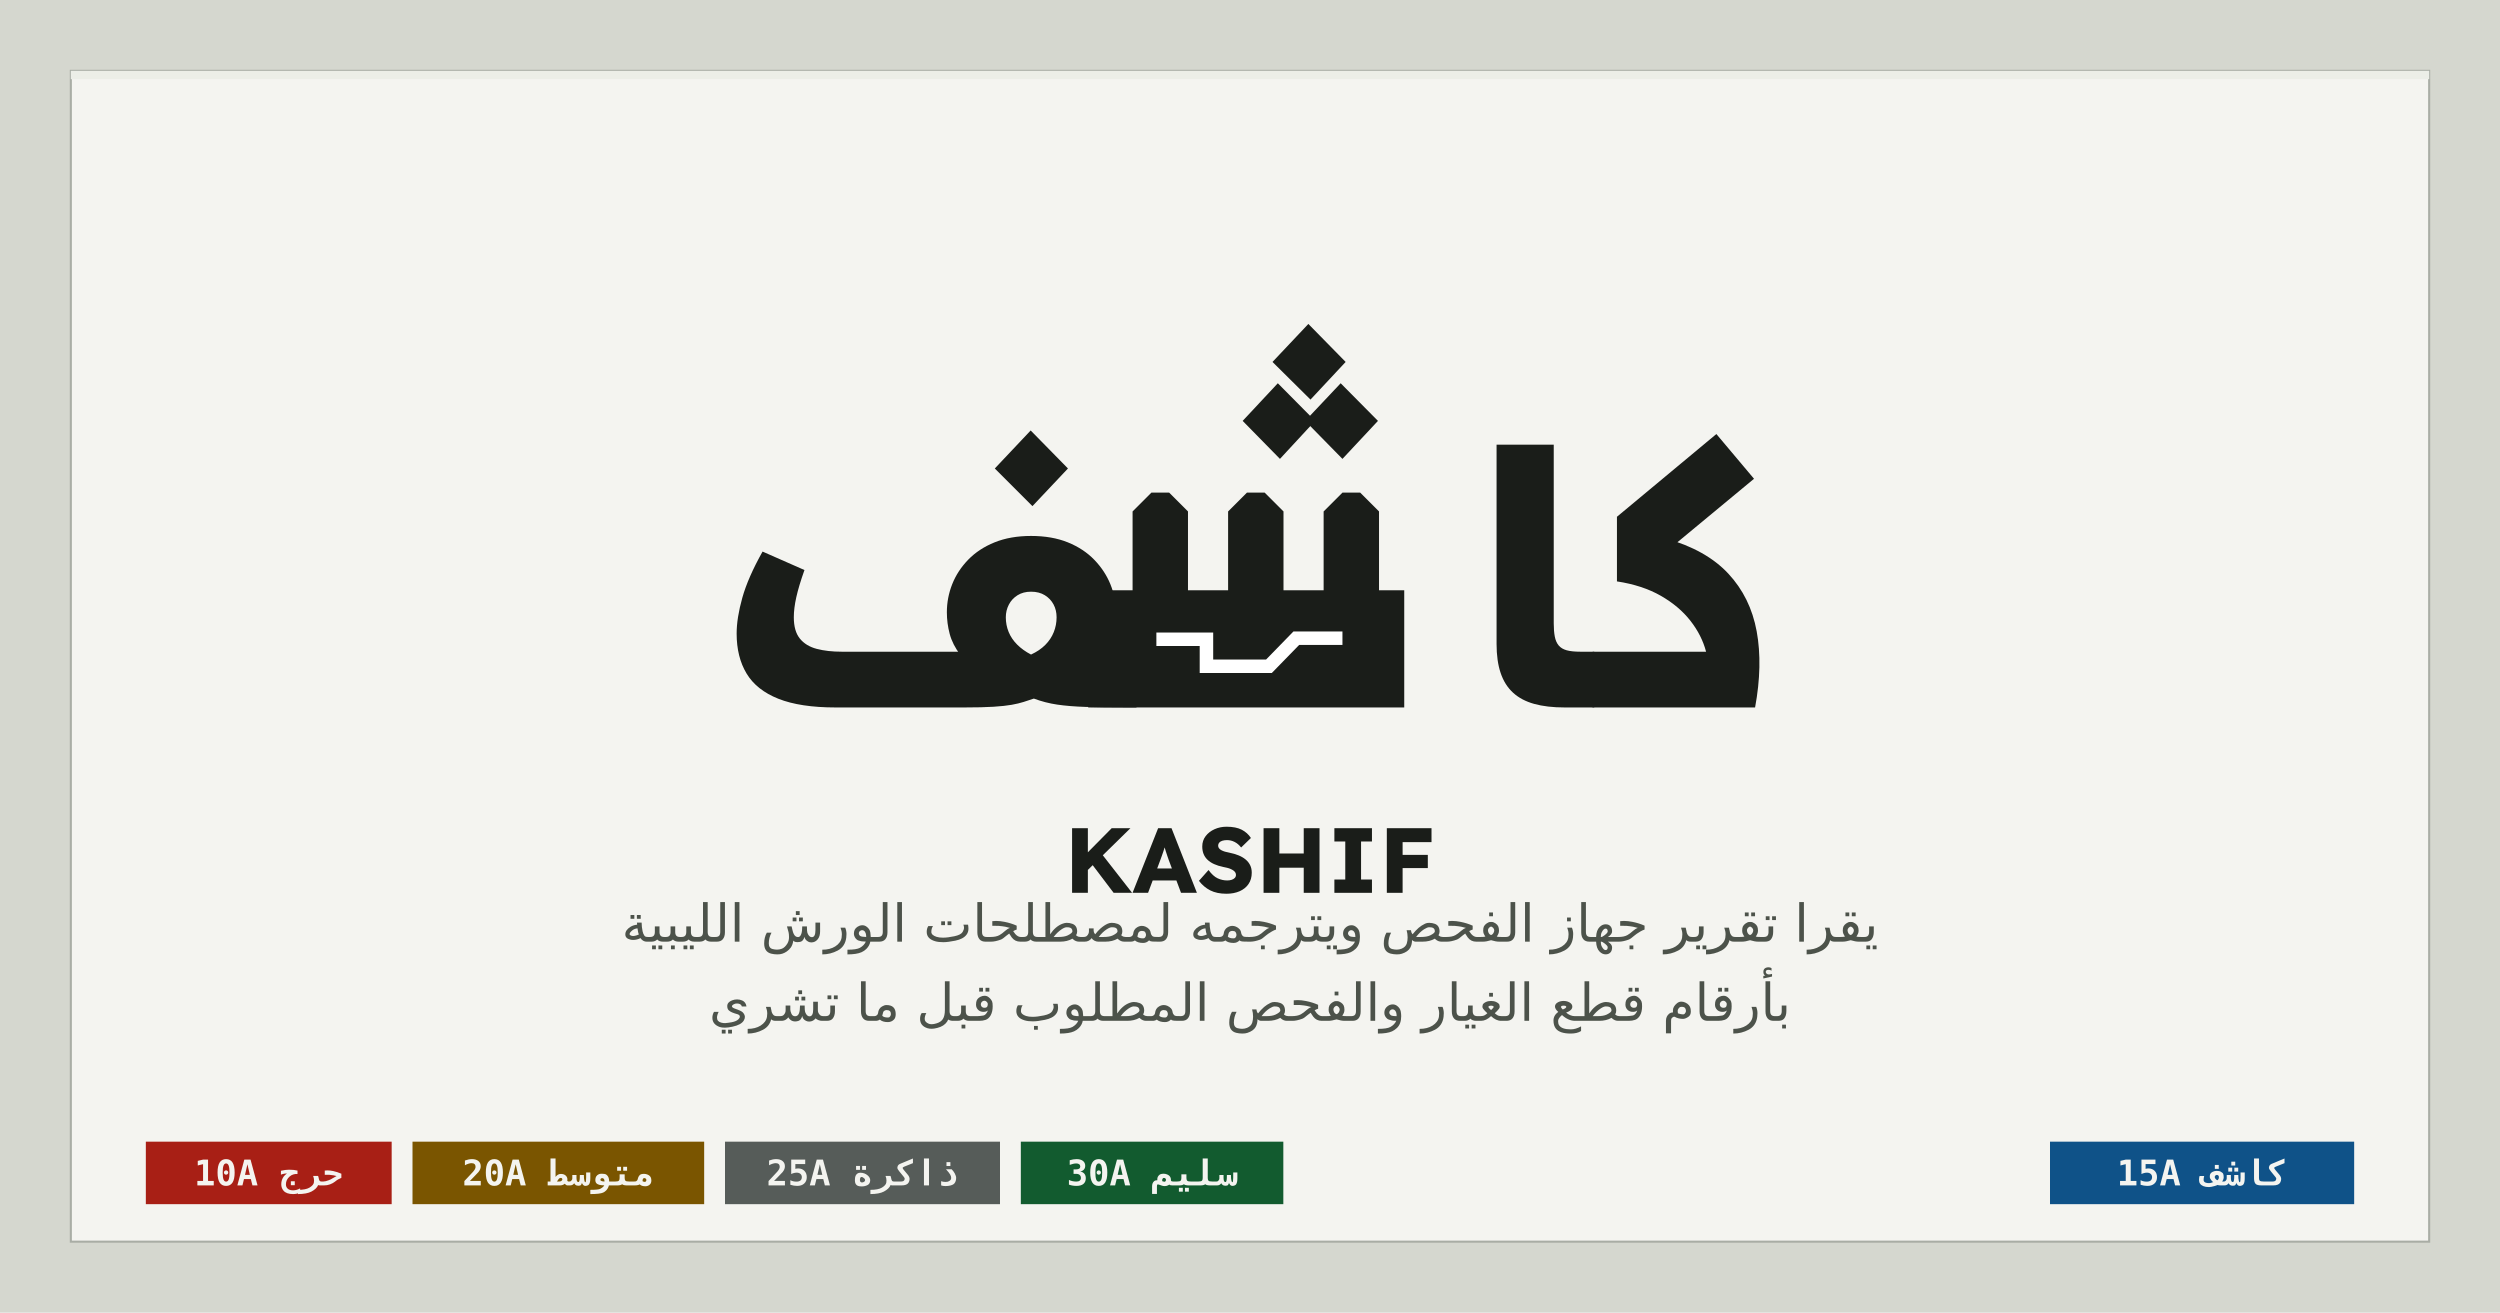
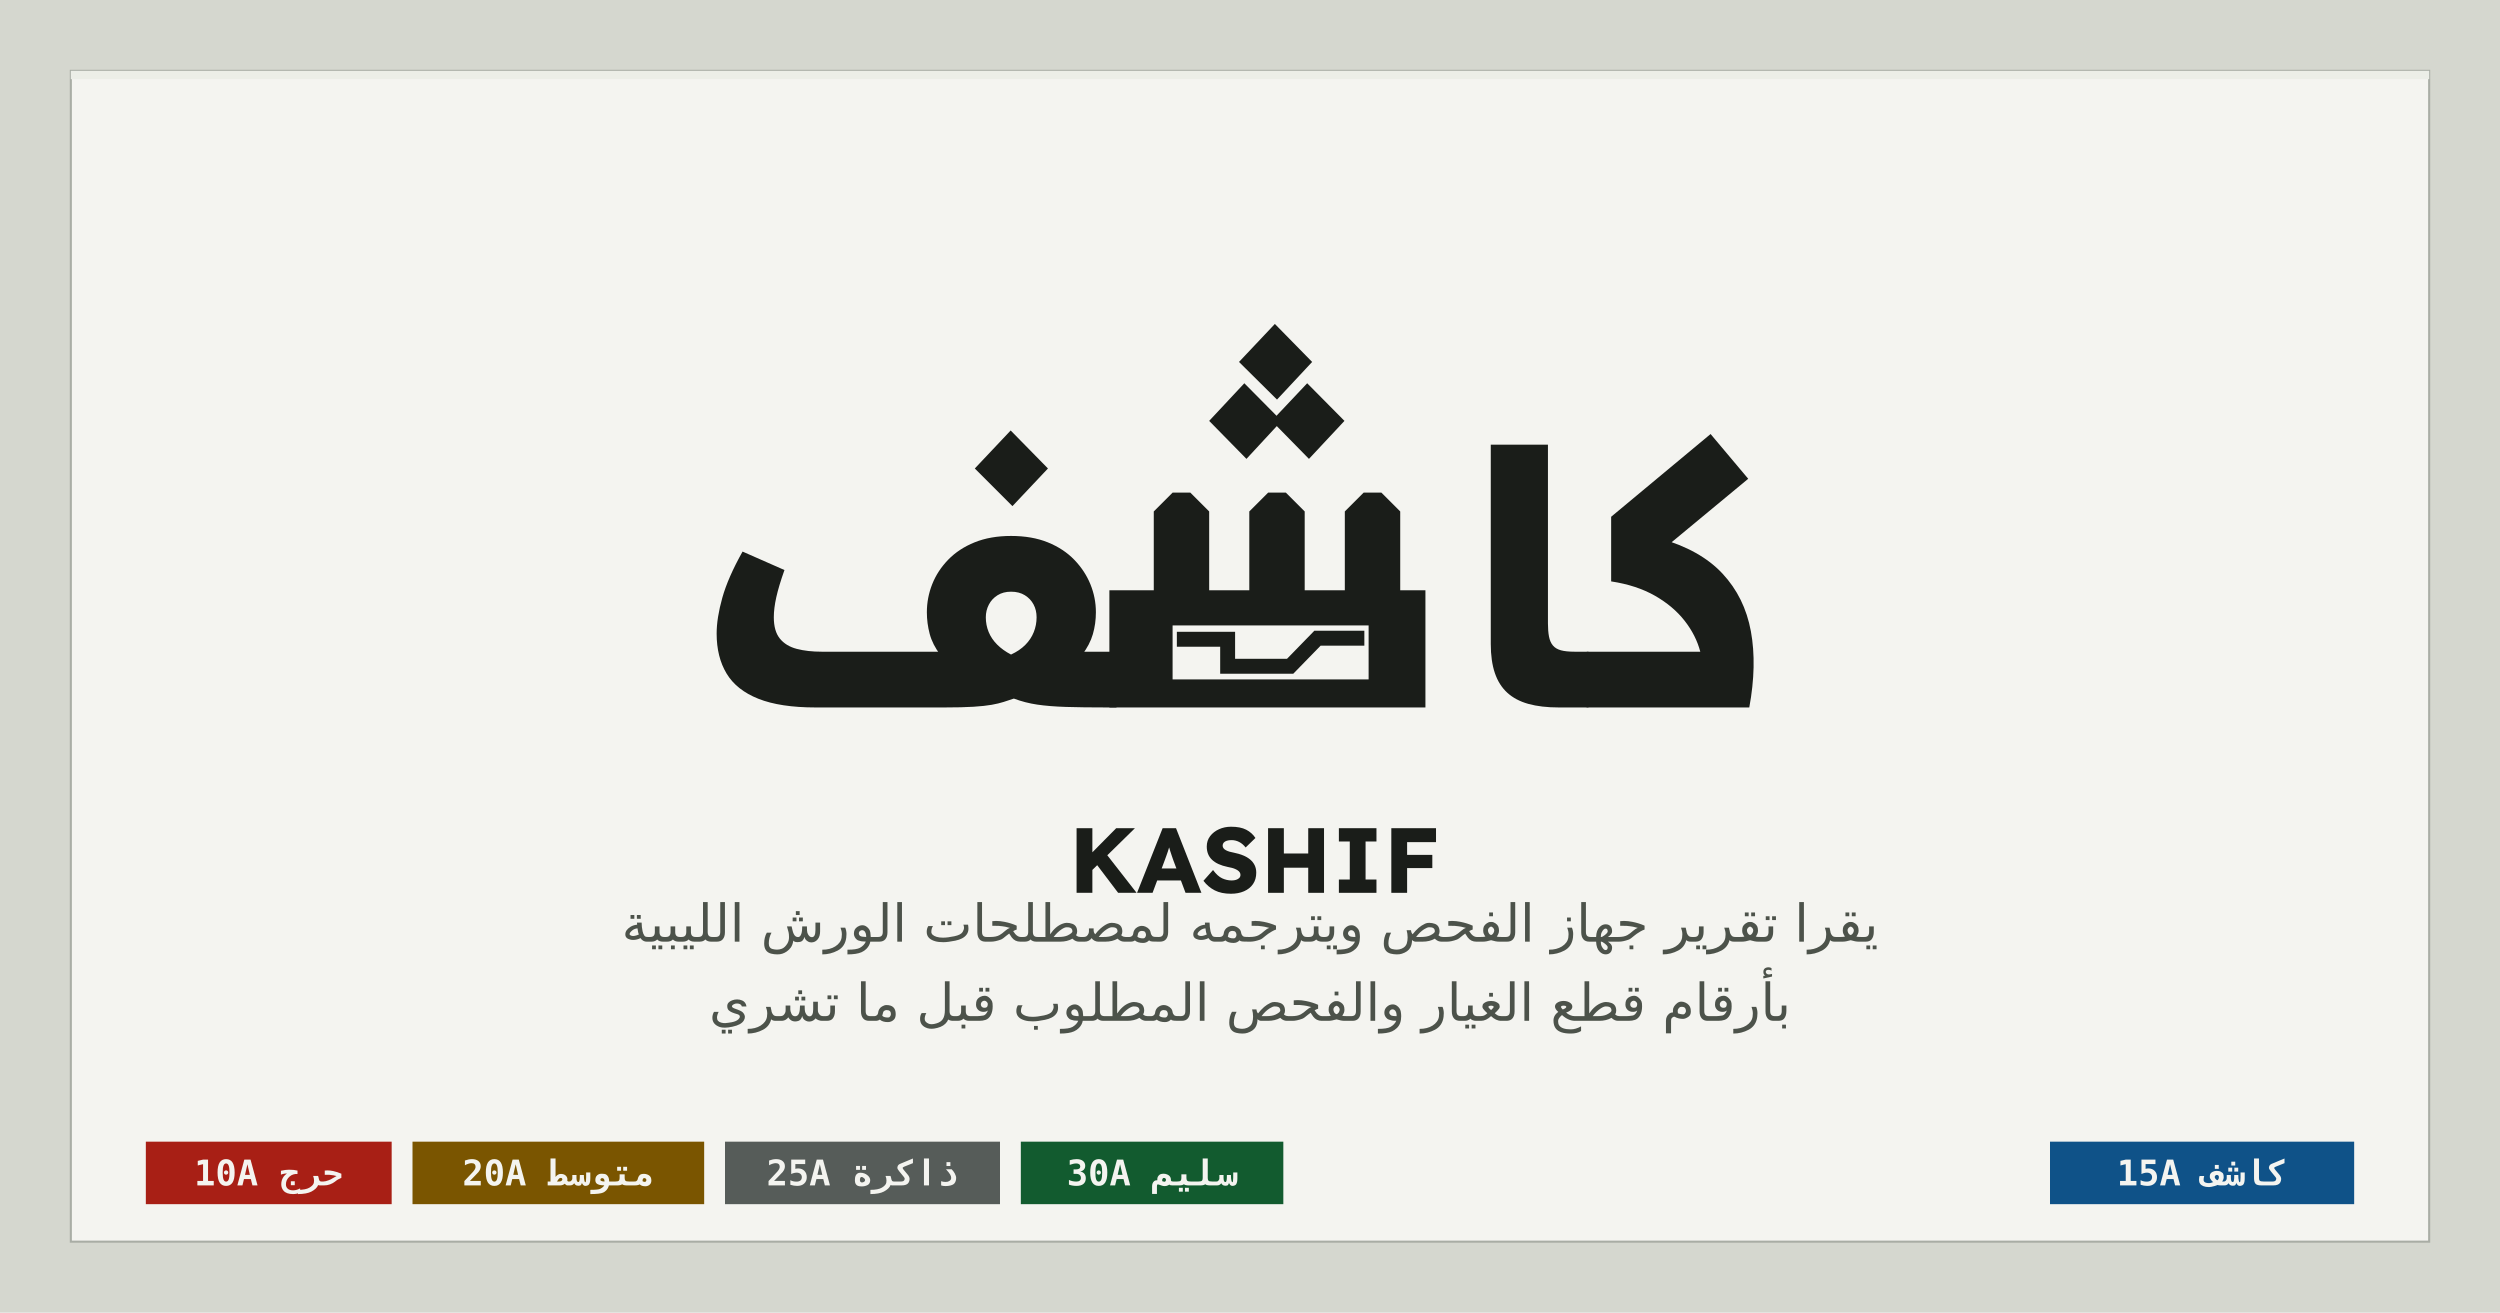
<svg xmlns="http://www.w3.org/2000/svg" viewBox="0 0 1200 630" width="1200" height="630" role="img" aria-label="كاشف — يقرا تقرير جهاز الفحص ويترجمه لمصطلحات الورش الليبية">
+   <defs>
+     <mask id="og-fuse-window">
+       <rect x="-1000" y="-1000" width="6000" height="4000" fill="white" />
+       <rect x="1303" y="79" width="552" height="152" fill="black" />
+     </mask>
+   </defs>
  <rect width="1200" height="630" fill="#d5d7cf" />
  <rect x="34" y="34" width="1132" height="562" fill="#f4f4f0" stroke="#a9ada5" />
  <rect x="34" y="34" width="1132" height="4" fill="#eceee7" />
-   <g transform="translate(331.6 119.7) scale(0.17045)" color="#1a1d19">
+   <g transform="translate(322 119.7) scale(0.17045)" color="#1a1d19">
    <g transform="translate(110 1290) scale(1 -1)">
      <g fill="currentColor">
        <path d="M298 0Q198 0 136.5 24.5Q75 49 47.0 95.5Q19 142 19 208Q19 252 35.0 309.0Q51 366 92 439L210 387Q194 342 187.0 310.5Q180 279 180 254Q180 215 197.0 194.0Q214 173 244.5 165.0Q275 157 315 157H684L570 0ZM533 0V157H677Q674 156 669.5 154.0Q665 152 659.5 150.5Q654 149 649 148Q627 177 619.0 207.0Q611 237 611 268Q611 309 626.0 347.0Q641 385 671.0 416.0Q701 447 745.5 465.0Q790 483 848 483Q907 483 951.5 465.0Q996 447 1026.0 416.0Q1056 385 1071.5 347.0Q1087 309 1087 268Q1087 236 1078.5 206.5Q1070 177 1048 148Q1039 150 1038.0 152.0Q1037 154 1028 157H1145V0H1120Q1049 0 1002.5 1.5Q956 3 922.0 8.0Q888 13 856 25Q841 20 827.0 15.5Q813 11 793.5 7.5Q774 4 742.5 2.0Q711 0 660 0ZM848 149Q872 160 888.0 176.0Q904 192 912.0 212.0Q920 232 920 254Q920 274 911.5 290.0Q903 306 887.0 316.0Q871 326 848 326Q826 326 810.0 316.0Q794 306 785.5 289.5Q777 273 777 254Q777 232 785.0 212.5Q793 193 809.0 177.0Q825 161 848 149ZM533 157H543V0H533Q503 0 503 78Q503 157 533 157ZM852 567 746 673 847 780 952 673Z" transform="translate(0 0)" />
-         <path d="M261 0Q211 0 175.0 10.0Q139 20 115.5 41.5Q92 63 80.5 97.0Q69 131 69 179V740H230V237Q230 215 233.0 199.5Q236 184 244.0 174.5Q252 165 266.5 161.0Q281 157 305 157H344V0Z" transform="translate(2090 0)" />
-         <path d="M64 537 344 770 450 644 176 417 201 476Q315 444 377.5 377.0Q440 310 457.5 214.5Q475 119 453 0H0V157H315Q303 203 271.0 244.0Q239 285 187.5 314.5Q136 344 64 355ZM0 157H10V0H0Q-30 0 -30 78Q-30 157 0 157Z" transform="translate(2434 0)" />
+         <path d="M261 0Q211 0 175.0 10.0Q139 20 115.5 41.5Q92 63 80.5 97.0Q69 131 69 179V740H230V237Q230 215 233.0 199.5Q236 184 244.0 174.5Q252 165 266.5 161.0Q281 157 305 157H344V0Z" transform="translate(2130 0)" />
+         <path d="M64 537 344 770 450 644 176 417 201 476Q315 444 377.5 377.0Q440 310 457.5 214.5Q475 119 453 0H0V157H315Q303 203 271.0 244.0Q239 285 187.5 314.5Q136 344 64 355ZM0 157H10V0H0Q-30 0 -30 78Q-30 157 0 157Z" transform="translate(2474 0)" />
      </g>
      <g fill="currentColor">
-         <path d="M490 565 383 671 484 778 589 671Z" transform="translate(1145 302)" />
-         <path d="M404 398 299 505 398 611 503 505Z" transform="translate(1145 302)" />
-         <path d="M580 398 475 505 575 611 680 505Z" transform="translate(1145 302)" />
+         <path d="M490 565 383 671 484 778 589 671Z" transform="translate(1107 302)" />
+         <path d="M404 398 299 505 398 611 503 505Z" transform="translate(1107 302)" />
+         <path d="M580 398 475 505 575 611 680 505Z" transform="translate(1107 302)" />
      </g>
-       <path d="M1134 310 h156 V552 l-53 53 h-50 l-53 -53 Z" fill="currentColor" />
-       <path d="M1403 310 h156 V552 l-53 53 h-50 l-53 -53 Z" fill="currentColor" />
-       <path d="M1672 310 h156 V552 l-53 53 h-50 l-53 -53 Z" fill="currentColor" />
-       <rect x="1009" y="0" width="890" height="330" fill="currentColor" />
-       <rect x="1187" y="79" width="552" height="152" fill="currentColor" />
-       <polyline points="1220 192 1342 192 1342 116 1518 116 1595 195 1706 195" fill="none" stroke="#fff" stroke-width="38" stroke-linecap="square" stroke-linejoin="miter" />
+       <path d="M1250 310 h156 V552 l-53 53 h-50 l-53 -53 Z" fill="currentColor" />
+       <path d="M1519 310 h156 V552 l-53 53 h-50 l-53 -53 Z" fill="currentColor" />
+       <path d="M1788 310 h156 V552 l-53 53 h-50 l-53 -53 Z" fill="currentColor" />
+       <rect x="1125" y="0" width="890" height="330" fill="currentColor" mask="url(#og-fuse-window)" />
+       <polyline points="1336 192 1458 192 1458 116 1634 116 1711 195 1822 195" fill="none" stroke="currentColor" stroke-width="42" stroke-linecap="square" stroke-linejoin="miter" />
    </g>
-     <g transform="translate(1051 1812) scale(0.26 -0.26)" fill="currentColor">
+     <g transform="translate(1120 1812) scale(0.26 -0.26)" fill="currentColor">
      <path d="M214 205 170 350 516 700H719ZM87 0V700H258V0ZM537 0 278 342 393 441 737 0Z" transform="translate(0 0)" />
      <path d="M0 0 277 700H422L697 0H525L392 355Q385 376 376.5 400.0Q368 424 360.0 450.0Q352 476 345.0 500.0Q338 524 333 545L362 546Q356 521 349.0 497.0Q342 473 334.0 449.0Q326 425 317.5 401.5Q309 378 300 353L168 0ZM132 134 186 264H506L560 134Z" transform="translate(742 0)" />
      <path d="M320 -10Q216 -10 144.5 26.5Q73 63 22 130L126 247Q175 180 225.0 157.0Q275 134 328 134Q355 134 376.5 141.0Q398 148 410.5 161.5Q423 175 423 194Q423 209 415.5 221.0Q408 233 395.0 242.0Q382 251 365.0 258.5Q348 266 327.5 271.0Q307 276 286 280Q228 292 185.5 311.5Q143 331 114.5 358.5Q86 386 72.0 421.5Q58 457 58 502Q58 566 94.5 614.0Q131 662 191.0 689.0Q251 716 321 716Q423 716 485.5 683.5Q548 651 585 594L479 491Q448 531 408.5 551.0Q369 571 326 571Q297 571 275.0 564.0Q253 557 241.5 543.5Q230 530 230 511Q230 495 239.5 482.5Q249 470 266.0 461.0Q283 452 305.0 445.5Q327 439 351 435Q406 424 450.5 406.0Q495 388 527.0 361.5Q559 335 576.5 299.5Q594 264 594 218Q594 146 559.0 95.0Q524 44 462.0 17.0Q400 -10 320 -10Z" transform="translate(1439 0)" />
      <path d="M522 0V700H693V0ZM87 0V700H258V0ZM155 272V426H612V272Z" transform="translate(2074 0)" />
      <path d="M74 0V144H192V556H74V700H481V556H363V144H481V0Z" transform="translate(2854 0)" />
      <path d="M87 0V700H258V0ZM167 268V411H531V268ZM167 549V700H571V549Z" transform="translate(3409 0)" />
    </g>
  </g>
  <g transform="translate(600 452)" text-anchor="middle" font-family="Segoe UI,Tahoma,sans-serif">
    <text y="0" font-size="25" fill="#4c524a" direction="rtl">يقرا تقرير جهاز الفحص ويترجمه لمصطلحات الورش الليبية</text>
    <text y="38" font-size="25" fill="#4c524a" direction="rtl">بأرقام قطع الغيار والفحص المطلوب قبل ما تشري</text>
  </g>
  <g font-family="ui-monospace,monospace" font-size="17" font-weight="700" fill="#f4f4f0">
    <rect x="70" y="548" width="118" height="30" fill="#a81f15" />
    <text x="129" y="569" text-anchor="middle">10A حرج</text>
    <rect x="198" y="548" width="140" height="30" fill="#7a5500" />
    <text x="268" y="569" text-anchor="middle">20A متوسط</text>
    <rect x="348" y="548" width="132" height="30" fill="#565c59" />
    <text x="414" y="569" text-anchor="middle">25A ذاكرة</text>
    <rect x="490" y="548" width="126" height="30" fill="#125b2f" />
    <text x="553" y="569" text-anchor="middle">30A سليم</text>
    <rect x="984" y="548" width="146" height="30" fill="#0f5288" />
    <text x="1057" y="569" text-anchor="middle">15A كاشف</text>
  </g>
</svg>
